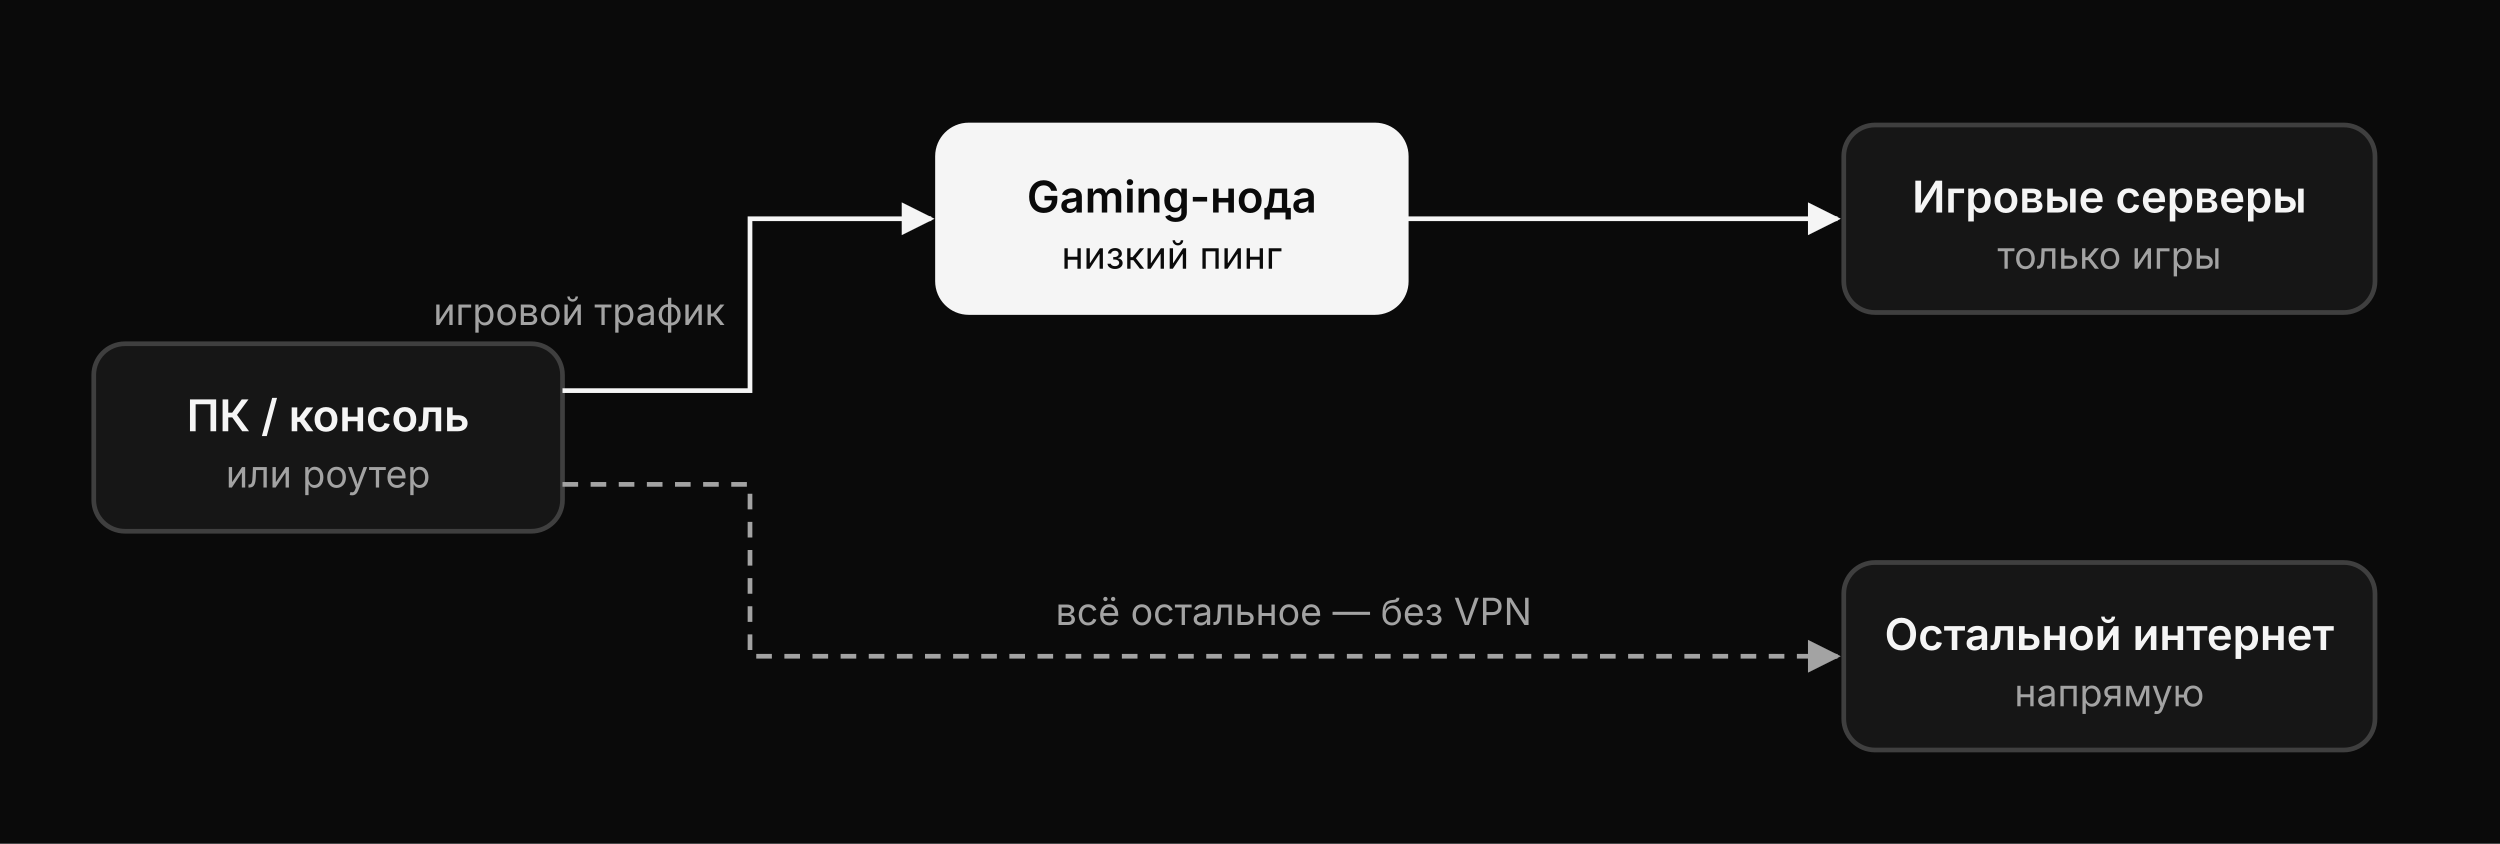
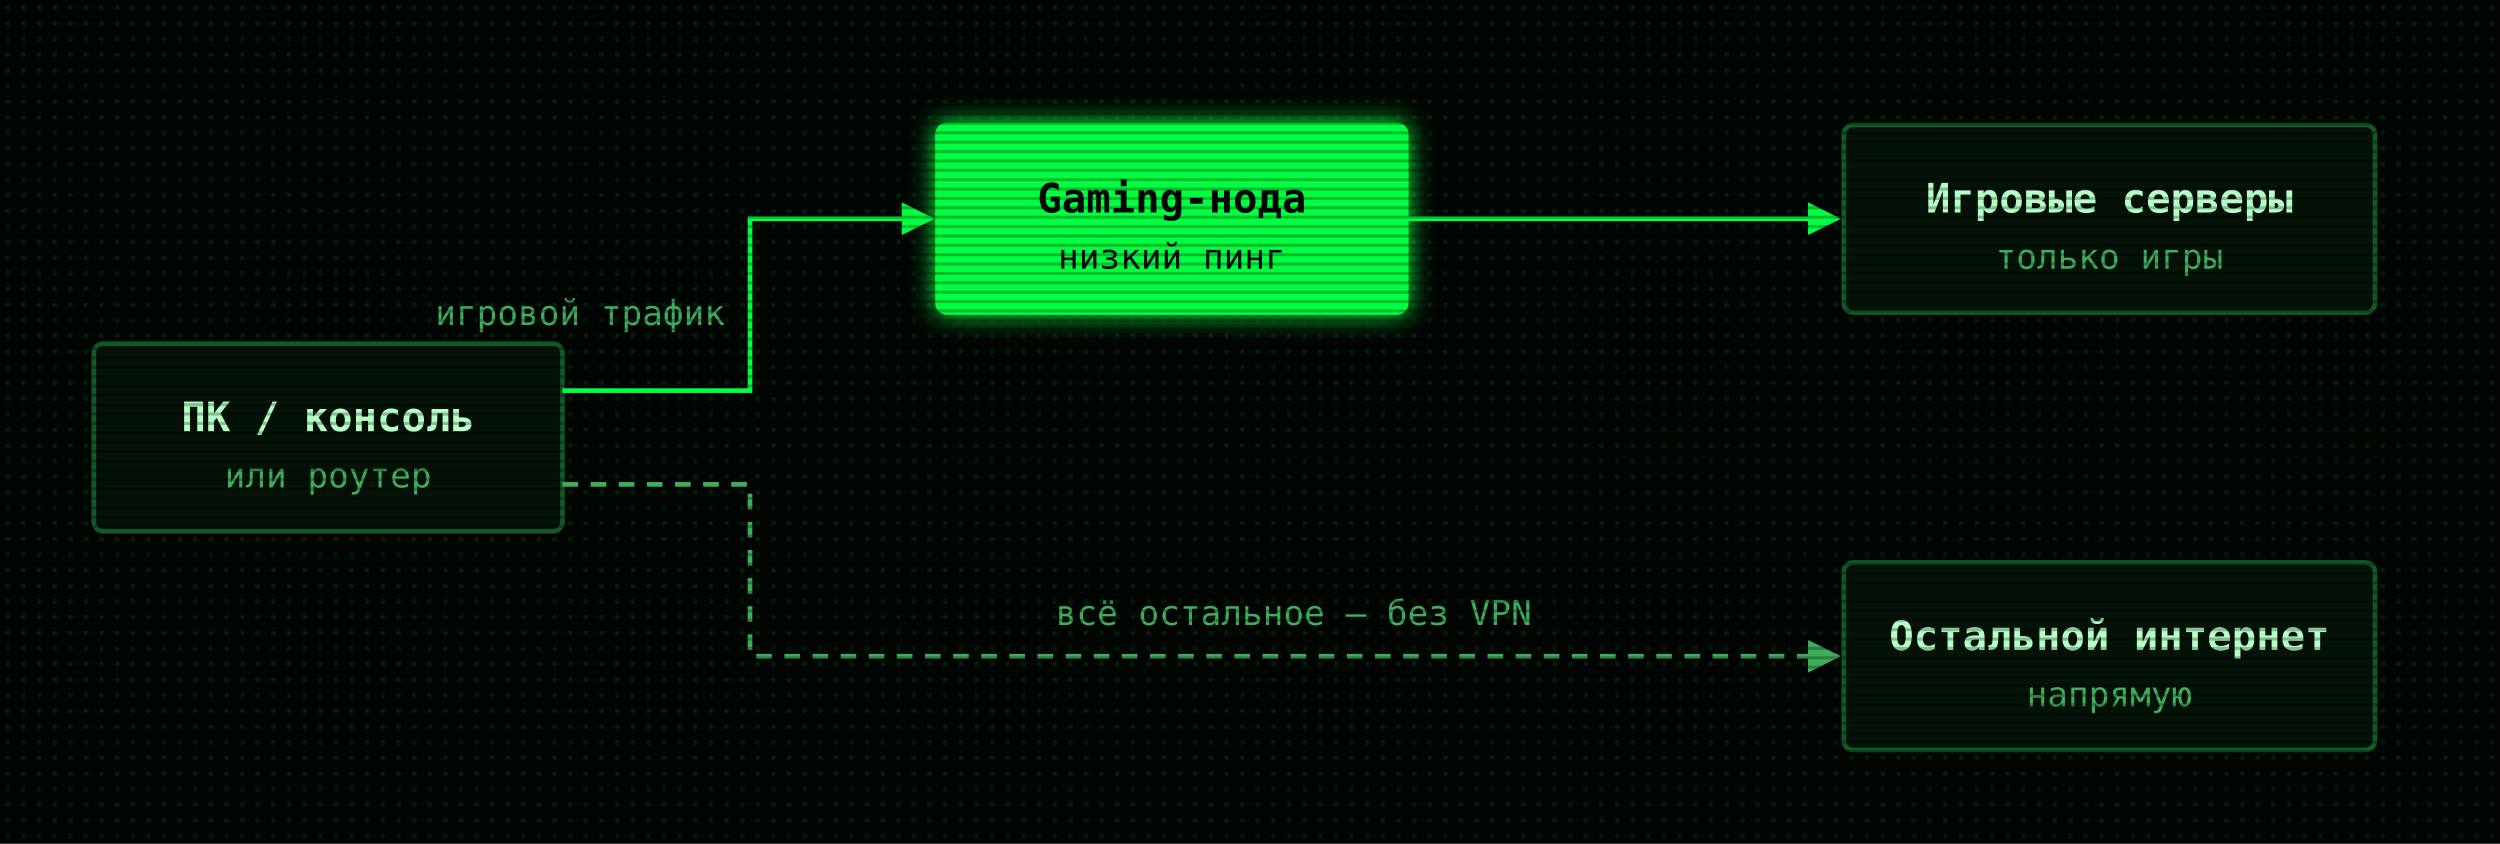
- <svg xmlns="http://www.w3.org/2000/svg" viewBox="0 0 800 270" font-family="Inter, -apple-system, Segoe UI, Roboto, sans-serif">
-   <rect width="800" height="270" fill="#0A0A0A" />
+ <svg xmlns="http://www.w3.org/2000/svg" viewBox="0 0 800 270" font-family="JetBrains Mono, ui-monospace, Menlo, Consolas, monospace">
  <defs>
    <marker id="a" viewBox="0 0 10 10" refX="9" refY="5" markerWidth="7" markerHeight="7" orient="auto-start-reverse">
-       <path d="M0 0L10 5L0 10z" fill="#F5F5F5" />
+       <path d="M0 0L10 5L0 10z" fill="#00FF41" />
    </marker>
    <marker id="am" viewBox="0 0 10 10" refX="9" refY="5" markerWidth="7" markerHeight="7" orient="auto-start-reverse">
-       <path d="M0 0L10 5L0 10z" fill="#A3A3A3" />
+       <path d="M0 0L10 5L0 10z" fill="#3FAE5C" />
    </marker>
+     <pattern id="ht" width="5" height="5" patternUnits="userSpaceOnUse">
+       <circle cx="2.5" cy="2.5" r="0.8" fill="#00FF41" fill-opacity="0.1" />
+     </pattern>
+     <pattern id="sl" width="3" height="3" patternUnits="userSpaceOnUse">
+       <rect width="3" height="1" fill="#000" fill-opacity="0.25" />
+     </pattern>
+     <filter id="glow" x="-30%" y="-30%" width="160%" height="160%">
+       <feGaussianBlur stdDeviation="4" result="b" />
+       <feMerge>
+         <feMergeNode in="b" />
+         <feMergeNode in="SourceGraphic" />
+       </feMerge>
+     </filter>
  </defs>
-   <rect x="30" y="110" width="150" height="60" rx="10" fill="#161616" stroke="#3F3F3F" stroke-width="1.5" />
-   <text x="105.0" y="138.0" text-anchor="middle" font-size="14" font-weight="600" fill="#F5F5F5">ПК / консоль</text>
-   <text x="105.0" y="156.0" text-anchor="middle" font-size="12" fill="#A3A3A3">или роутер</text>
-   <rect x="300" y="40" width="150" height="60" rx="10" fill="#F5F5F5" stroke="#F5F5F5" stroke-width="1.5" />
-   <text x="375.0" y="68.0" text-anchor="middle" font-size="14" font-weight="600" fill="#0A0A0A">Gaming-нода</text>
-   <text x="375.0" y="86.0" text-anchor="middle" font-size="12" fill="#0A0A0A">низкий пинг</text>
-   <rect x="590" y="40" width="170" height="60" rx="10" fill="#161616" stroke="#3F3F3F" stroke-width="1.5" />
-   <text x="675.0" y="68.0" text-anchor="middle" font-size="14" font-weight="600" fill="#F5F5F5">Игровые серверы</text>
-   <text x="675.0" y="86.0" text-anchor="middle" font-size="12" fill="#A3A3A3">только игры</text>
-   <rect x="590" y="180" width="170" height="60" rx="10" fill="#161616" stroke="#3F3F3F" stroke-width="1.5" />
-   <text x="675.0" y="208.0" text-anchor="middle" font-size="14" font-weight="600" fill="#F5F5F5">Остальной интернет</text>
-   <text x="675.0" y="226.0" text-anchor="middle" font-size="12" fill="#A3A3A3">напрямую</text>
-   <path d="M180 125 L240 125 L240 70 L298 70" fill="none" stroke="#F5F5F5" stroke-width="1.5" marker-end="url(#a)" />
-   <text x="232" y="104" text-anchor="end" font-size="12" fill="#A3A3A3">игровой трафик</text>
-   <path d="M450 70 L588 70" fill="none" stroke="#F5F5F5" stroke-width="1.5" marker-end="url(#a)" />
-   <path d="M180 155 L240 155 L240 210 L588 210" fill="none" stroke="#A3A3A3" stroke-width="1.5" stroke-dasharray="5 4" marker-end="url(#am)" />
-   <text x="414" y="200" text-anchor="middle" font-size="12" fill="#A3A3A3">всё остальное — без VPN</text>
+   <rect width="800" height="270" fill="#020603" />
+   <rect width="800" height="270" fill="url(#ht)" />
+   <rect x="30" y="110" width="150" height="60" rx="3" fill="#041208" stroke="#0F5A25" stroke-width="1.5" />
+   <text x="105.0" y="138.0" text-anchor="middle" font-size="13" font-weight="700" fill="#B6FFC6">ПК / консоль</text>
+   <text x="105.0" y="156.0" text-anchor="middle" font-size="11" fill="#3FAE5C">или роутер</text>
+   <rect x="300" y="40" width="150" height="60" rx="3" fill="#00FF41" stroke="#00FF41" stroke-width="1.5" filter="url(#glow)" />
+   <text x="375.0" y="68.0" text-anchor="middle" font-size="13" font-weight="700" fill="#020603">Gaming-нода</text>
+   <text x="375.0" y="86.0" text-anchor="middle" font-size="11" fill="#020603">низкий пинг</text>
+   <rect x="590" y="40" width="170" height="60" rx="3" fill="#041208" stroke="#0F5A25" stroke-width="1.5" />
+   <text x="675.0" y="68.0" text-anchor="middle" font-size="13" font-weight="700" fill="#B6FFC6">Игровые серверы</text>
+   <text x="675.0" y="86.0" text-anchor="middle" font-size="11" fill="#3FAE5C">только игры</text>
+   <rect x="590" y="180" width="170" height="60" rx="3" fill="#041208" stroke="#0F5A25" stroke-width="1.5" />
+   <text x="675.0" y="208.0" text-anchor="middle" font-size="13" font-weight="700" fill="#B6FFC6">Остальной интернет</text>
+   <text x="675.0" y="226.0" text-anchor="middle" font-size="11" fill="#3FAE5C">напрямую</text>
+   <path d="M180 125 L240 125 L240 70 L298 70" fill="none" stroke="#00FF41" stroke-width="1.5" marker-end="url(#a)" />
+   <text x="232" y="104" text-anchor="end" font-size="11" fill="#3FAE5C">игровой трафик</text>
+   <path d="M450 70 L588 70" fill="none" stroke="#00FF41" stroke-width="1.5" marker-end="url(#a)" />
+   <path d="M180 155 L240 155 L240 210 L588 210" fill="none" stroke="#3FAE5C" stroke-width="1.5" stroke-dasharray="5 4" marker-end="url(#am)" />
+   <text x="414" y="200" text-anchor="middle" font-size="11" fill="#3FAE5C">всё остальное — без VPN</text>
+   <rect width="800" height="270" fill="url(#sl)" pointer-events="none" />
</svg>
